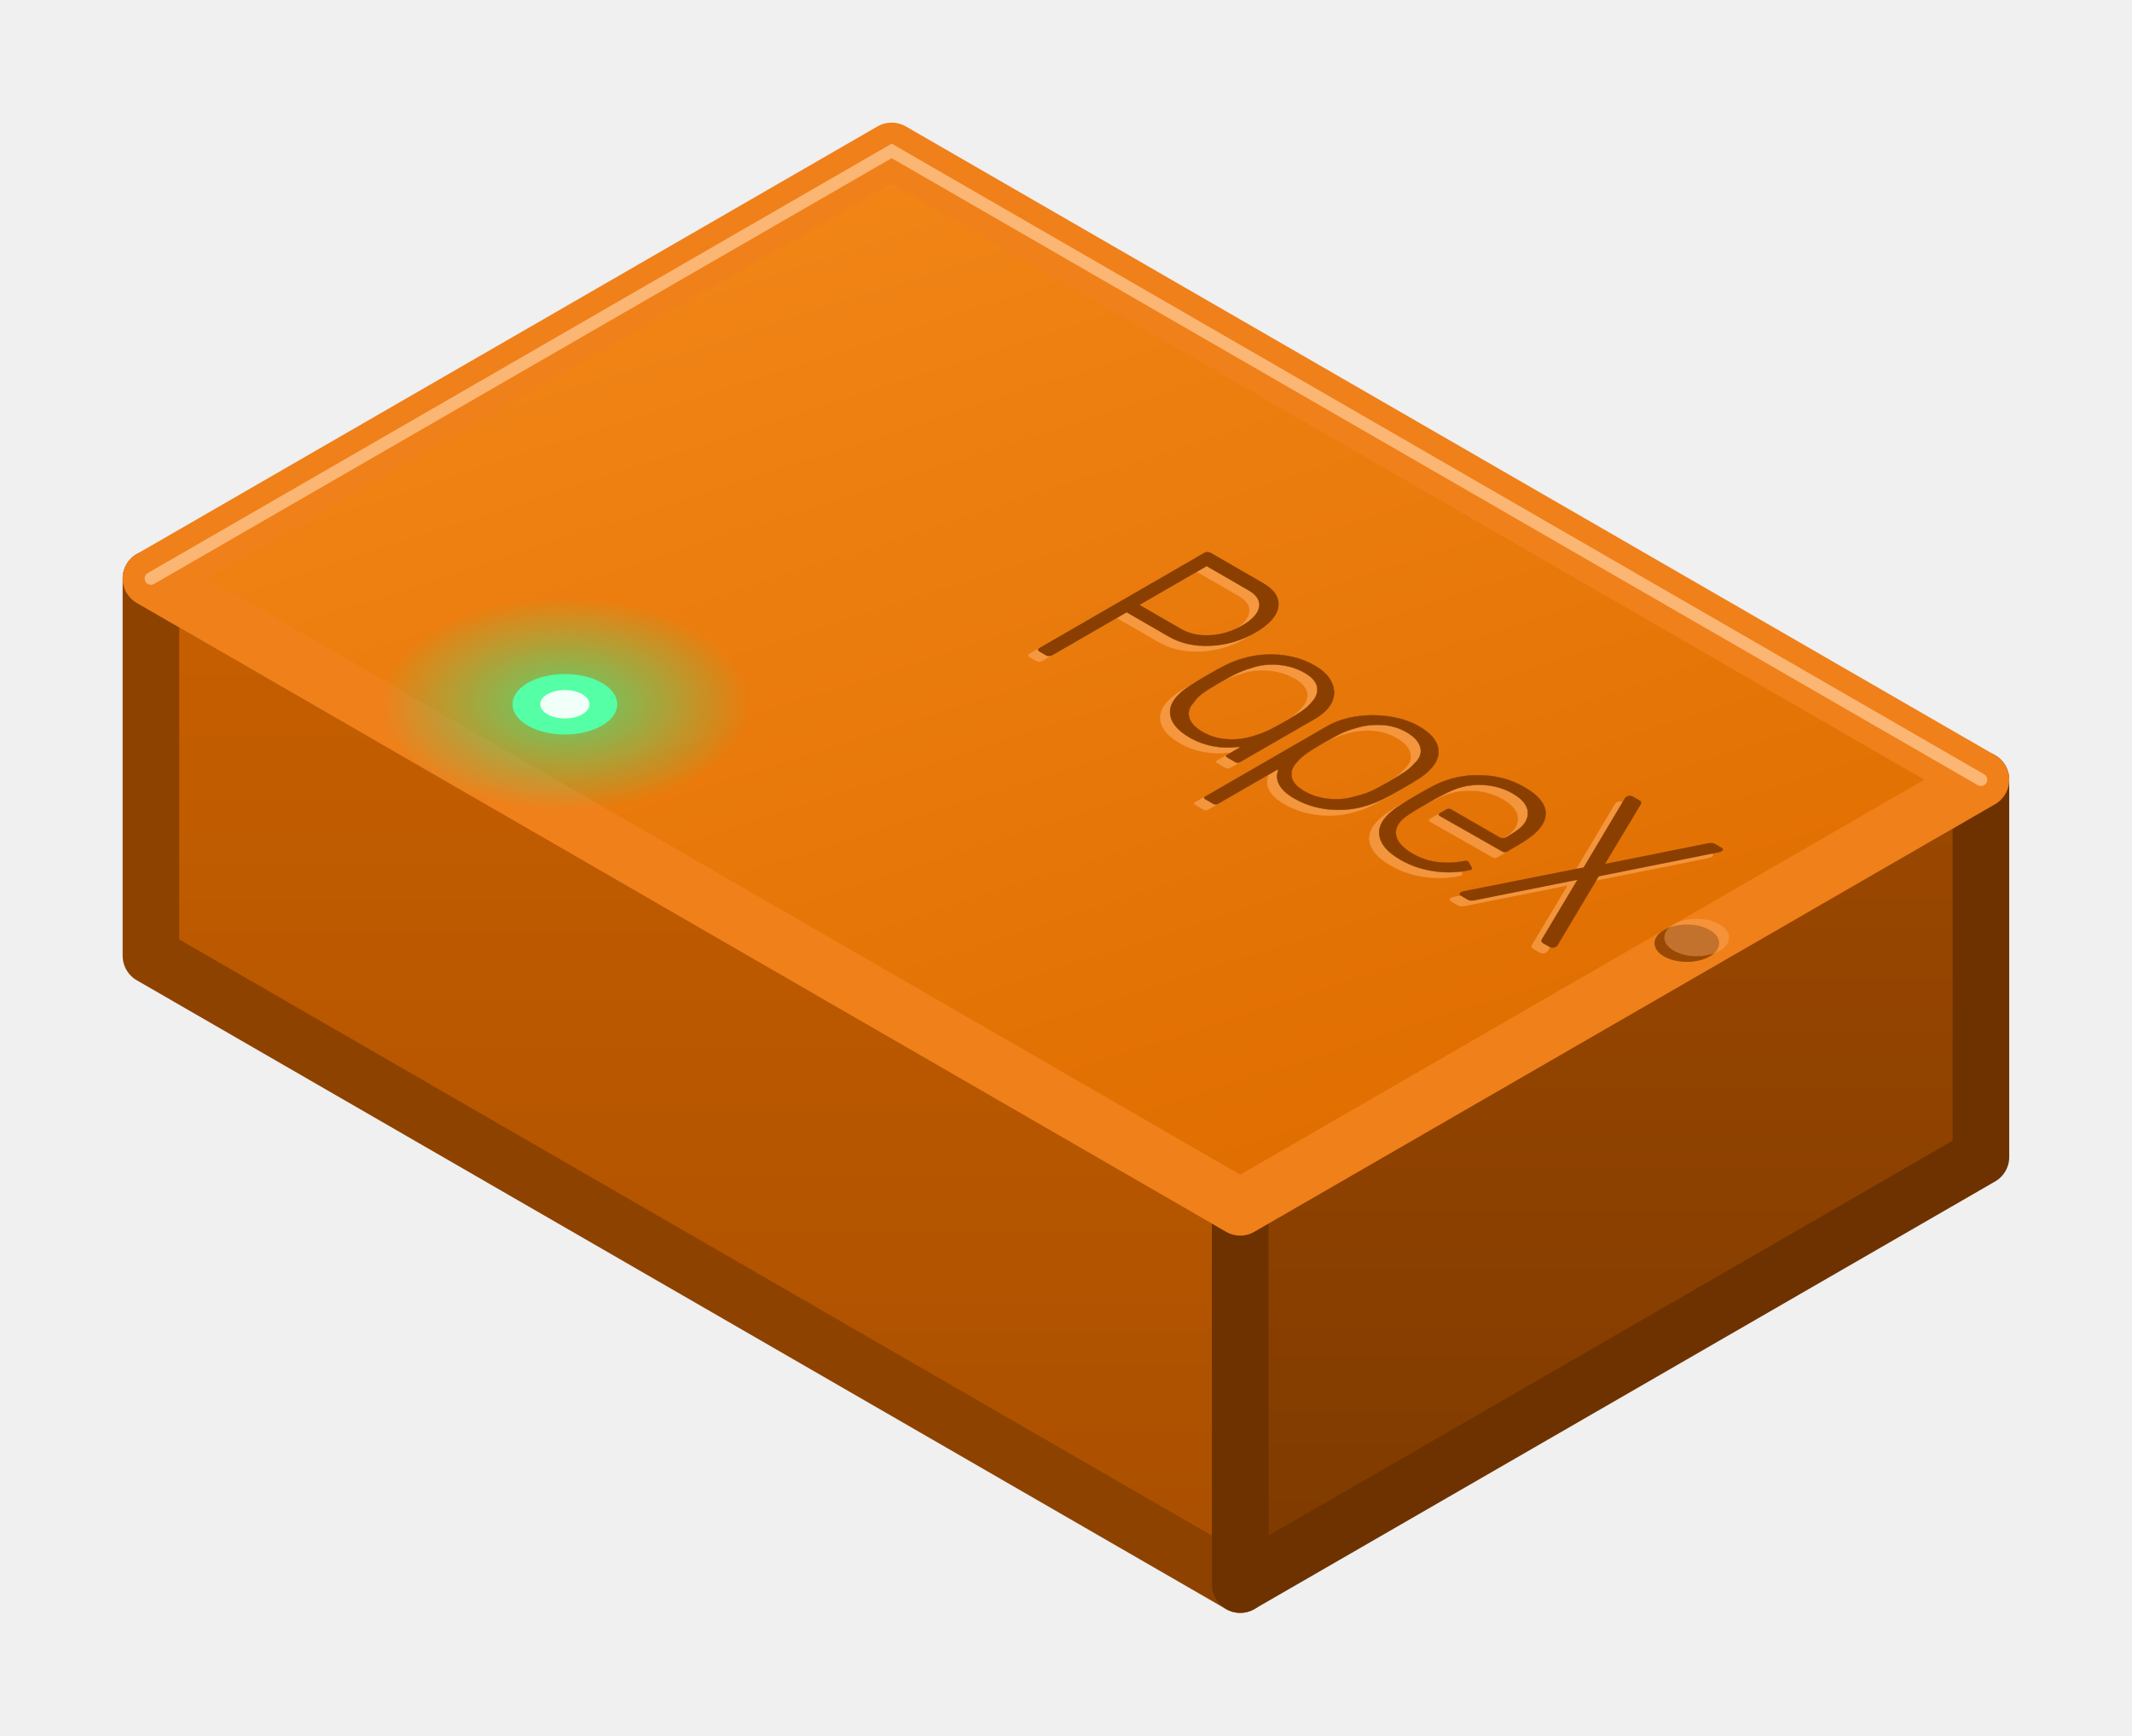
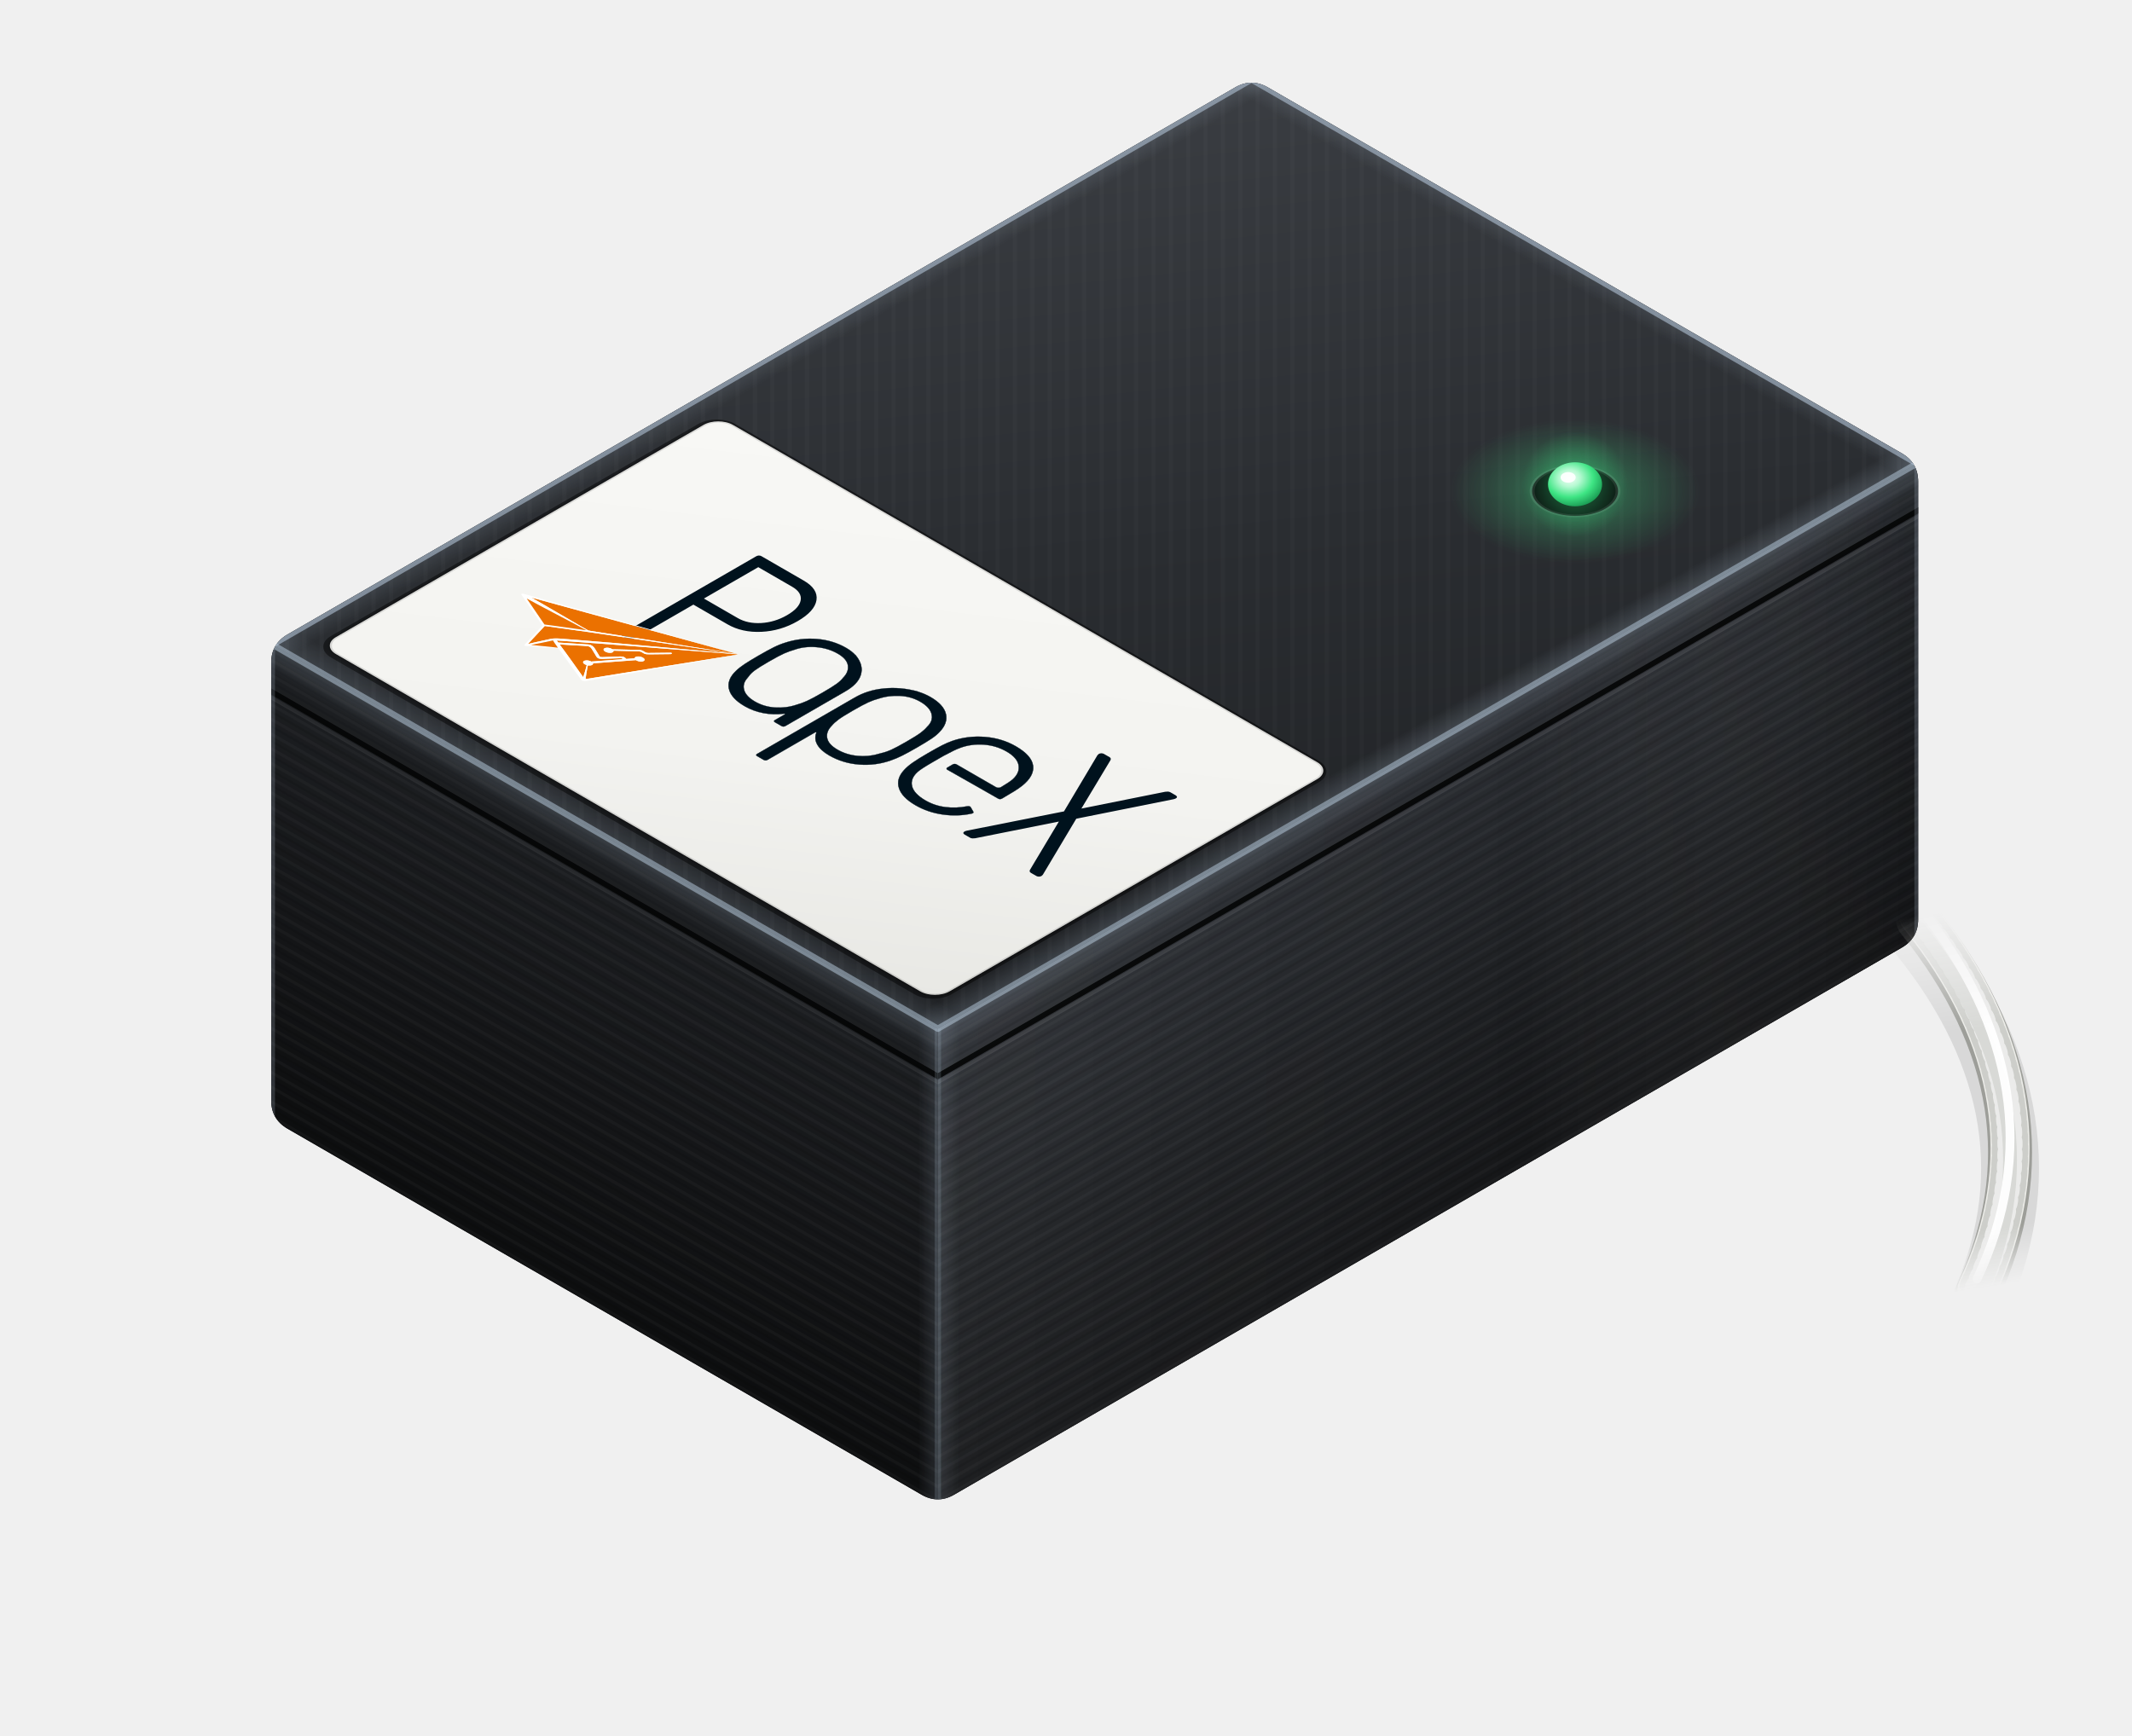
- <svg xmlns="http://www.w3.org/2000/svg" viewBox="0 0 169.5 138.0" role="img" aria-label="The PapeX RDH: a small orange device with the PapeX logotype pressed into its top face and a status light.">
+ <svg xmlns="http://www.w3.org/2000/svg" viewBox="0 0 169.5 138" role="img" aria-label="The PapeX RDH: a small matte-black box with a white PapeX label on its top, a green status light, and a white USB-C cable plugged into one end.">
  <defs>
-     <linearGradient id="rdhTop" x1="0" y1="0" x2=".55" y2="1">
-       <stop offset="0" stop-color="#F58A1B" />
-       <stop offset="1" stop-color="#E06E00" />
+     <linearGradient id="rdhTopFill" x1="0" y1="1" x2="1" y2="0">
+       <stop offset="0" stop-color="#3A3D42" />
+       <stop offset="0.5" stop-color="#2A2D31" />
+       <stop offset="1" stop-color="#1F2124" />
    </linearGradient>
-     <linearGradient id="rdhFront" x1="0" y1="0" x2="0" y2="1">
-       <stop offset="0" stop-color="#C75F00" />
-       <stop offset="1" stop-color="#A94F00" />
+     <linearGradient id="rdhSideFill" x1="0" y1="0" x2="0" y2="1">
+       <stop offset="0" stop-color="#2B2E33" />
+       <stop offset="0.55" stop-color="#1E2023" />
+       <stop offset="1" stop-color="#151618" />
    </linearGradient>
-     <linearGradient id="rdhSide" x1="0" y1="0" x2="0" y2="1">
-       <stop offset="0" stop-color="#9C4800" />
-       <stop offset="1" stop-color="#7E3A00" />
+     <linearGradient id="rdhSideSweep" x1="0" y1="0" x2="1" y2="0">
+       <stop offset="0" stop-color="#FFFFFF" stop-opacity="0.04" />
+       <stop offset="0.6" stop-color="#FFFFFF" stop-opacity="0" />
+       <stop offset="1" stop-color="#000000" stop-opacity="0.12" />
    </linearGradient>
-     <radialGradient id="ledGlow">
-       <stop offset="0" stop-color="#3ee584" stop-opacity=".8" />
-       <stop offset="1" stop-color="#3ee584" stop-opacity="0" />
+     <linearGradient id="rdhEndFill" x1="0" y1="0" x2="0" y2="1">
+       <stop offset="0" stop-color="#1D1F22" />
+       <stop offset="0.6" stop-color="#141517" />
+       <stop offset="1" stop-color="#0D0E0F" />
+     </linearGradient>
+     <linearGradient id="rdhEdgeDown" x1="0" y1="0" x2="0" y2="1">
+       <stop offset="0" stop-color="#B9CCDF" stop-opacity="0.2" />
+       <stop offset="1" stop-color="#B9CCDF" stop-opacity="0" />
+     </linearGradient>
+     <linearGradient id="rdhEdgeUp" x1="0" y1="1" x2="0" y2="0">
+       <stop offset="0" stop-color="#B9CCDF" stop-opacity="0.14" />
+       <stop offset="1" stop-color="#B9CCDF" stop-opacity="0" />
+     </linearGradient>
+     <linearGradient id="rdhEdgeLeft" x1="0" y1="0" x2="1" y2="0">
+       <stop offset="0" stop-color="#B9CCDF" stop-opacity="0.13" />
+       <stop offset="1" stop-color="#B9CCDF" stop-opacity="0" />
+     </linearGradient>
+     <linearGradient id="rdhEdgeRight" x1="1" y1="0" x2="0" y2="0">
+       <stop offset="0" stop-color="#B9CCDF" stop-opacity="0.14" />
+       <stop offset="1" stop-color="#B9CCDF" stop-opacity="0" />
+     </linearGradient>
+     <pattern id="rdhLayers" width="8" height="1.3" patternUnits="userSpaceOnUse">
+       <rect width="8" height="0.3" fill="#FFFFFF" fill-opacity="0.03" />
+       <rect y="0.66" width="8" height="0.24" fill="#000000" fill-opacity="0.1" />
+     </pattern>
+     <pattern id="rdhHatch" width="1.25" height="1.25" patternUnits="userSpaceOnUse" patternTransform="rotate(45)">
+       <rect width="0.3" height="1.25" fill="#FFFFFF" fill-opacity="0.02" />
+     </pattern>
+     <linearGradient id="rdhSticker" x1="0" y1="0" x2="1" y2="1">
+       <stop offset="0" stop-color="#F8F8F5" />
+       <stop offset="0.6" stop-color="#F3F3F0" />
+       <stop offset="1" stop-color="#E8E8E4" />
+     </linearGradient>
+     <radialGradient id="rdhLedHalo">
+       <stop offset="0" stop-color="#3EE584" stop-opacity="0.7" />
+       <stop offset="0.35" stop-color="#3EE584" stop-opacity="0.28" />
+       <stop offset="1" stop-color="#3EE584" stop-opacity="0" />
    </radialGradient>
+     <radialGradient id="rdhLedGlow">
+       <stop offset="0" stop-color="#3EE584" stop-opacity="0.5" />
+       <stop offset="1" stop-color="#3EE584" stop-opacity="0" />
+     </radialGradient>
+     <radialGradient id="rdhLedDome" cx="0.4" cy="0.36" r="0.7">
+       <stop offset="0" stop-color="#F4FFF8" />
+       <stop offset="0.28" stop-color="#B4F9D1" />
+       <stop offset="0.62" stop-color="#3EE584" />
+       <stop offset="1" stop-color="#16924D" />
+     </radialGradient>
+     <linearGradient id="rdhCableFade" x1="152.5" y1="72.8" x2="157.18" y2="102.5" gradientUnits="userSpaceOnUse">
+       <stop offset="0" stop-color="#000000" />
+       <stop offset="0.32" stop-color="#FFFFFF" />
+       <stop offset="0.85" stop-color="#FFFFFF" />
+       <stop offset="1" stop-color="#000000" />
+     </linearGradient>
+     <mask id="rdhCableMask" maskUnits="userSpaceOnUse" x="0" y="0" width="169.5" height="138">
+       <rect width="169.5" height="138" fill="url(#rdhCableFade)" />
+     </mask>
+     <clipPath id="rdhBodyClip">
+       <path d="M98.2 6.95 Q99.5 6.2 100.8 6.95 L151.2 36.05 Q152.5 36.8 152.5 38.3 L152.5 73.1 Q152.5 74.6 151.2 75.35 L75.86 118.85 Q74.56 119.6 73.26 118.85 L22.86 89.75 Q21.56 89 21.56 87.5 L21.56 52.7 Q21.56 51.2 22.86 50.45 Z" />
+     </clipPath>
  </defs>
-   <path d="M12.00 46.00 L98.60 96.00 L98.60 126.00 L12.00 76.00 Z" fill="url(#rdhFront)" stroke="#8E4200" stroke-width="4.5" stroke-linejoin="round" />
-   <path d="M157.49 62.00 L98.60 96.00 L98.60 126.00 L157.49 92.00 Z" fill="url(#rdhSide)" stroke="#6E3200" stroke-width="4.5" stroke-linejoin="round" />
-   <path d="M70.89 12.00 L157.49 62.00 L98.60 96.00 L12.00 46.00 Z" fill="url(#rdhTop)" stroke="#F0801A" stroke-width="4.5" stroke-linejoin="round" />
-   <g transform="matrix(0.86603,0.5,-0.86603,0.5,70.890,12.000)">
-     <circle class="rdh-led" cx="29" cy="59" r="12" fill="url(#ledGlow)" />
-     <circle cx="29" cy="59" r="3.4" fill="#54ffa6" />
-     <circle cx="29" cy="59" r="1.6" fill="#f0fff7" />
-     <g transform="translate(46,17)">
-       <g transform="translate(0,0.9)" opacity=".55">
-         <svg viewBox="373 187 1470 629" width="48" height="20.539" overflow="visible">
-           <path fill="#FFB06A" stroke="#FFB06A" stroke-width="6" stroke-miterlimit="10" d="M616.054,235.014c19.806,23.708,29.718,54.987,29.718,93.819,0,38.391-10.002,69.329-30.002,92.805-20.003,23.487-46.388,35.226-79.149,35.226h-118.867c-1.528,0-2.286.909-2.286,2.708v208.642c0,4.52-1.91,6.773-5.715,6.773h-18.858c-3.814,0-5.715-2.253-5.715-6.773V206.225c0-4.509,1.902-6.776,5.715-6.776h146.869c32.376,0,58.477,11.855,78.29,35.565ZM593.481,399.622c14.664-17.835,22.003-41.204,22.003-70.111,0-29.349-7.339-52.943-22.003-70.789-14.67-17.835-34.002-26.757-58.003-26.757h-117.724c-1.528,0-2.286.911-2.286,2.71v188.995c0,1.81.758,2.71,2.286,2.71h117.724c24.001,0,43.333-8.913,58.003-26.759Z" />
-           <path fill="#FFB06A" stroke="#FFB06A" stroke-width="1" stroke-miterlimit="10" d="M1233.642,450.875c-.906-12.822-2.934-24.401-6.076-34.756-7.653-27.434-22.046-49.262-43.186-65.458-21.154-16.196-47.02-24.292-77.605-24.292-13.849,0-26.621,1.973-38.372,5.822l.338-.511c-29.93,10.296-53.153,27.497-69.642,51.608-15.01,21.961-22.259,47.686-21.806,77.15l-.088.199v336.761c0,4.491,2.246,6.75,6.75,6.75h22.268c4.491,0,6.747-2.259,6.747-6.75v-164.659c0-1.349.337-2.13,1.015-2.361.675-.221,1.455.116,2.361,1.012,9.446,14.846,21.931,26.214,37.452,34.082,15.521,7.864,33.172,11.807,52.976,11.807,31.482,0,57.917-8.202,79.292-24.629,21.361-16.417,35.428-38.573,42.174-66.473,2.702-10.342,4.494-21.931,5.401-34.753.896-12.822,1.349-29.577,1.349-50.274s-.453-37.452-1.349-50.274ZM1197.199,552.435c-1.349,10.798-3.827,20.247-7.421,28.343l-2.699,7.425c-5.401,17.102-15.521,30.936-30.367,41.5-14.846,10.577-32.623,15.858-53.313,15.858-21.15,0-38.801-5.735-52.973-17.208-14.172-11.473-23.736-26.422-28.681-44.876-3.152-8.992-5.397-18.894-6.747-29.693-1.353-10.795-2.027-28.108-2.027-51.961s.675-41.166,2.027-51.961c1.349-10.798,3.595-20.247,6.747-28.343,4.944-18.441,14.509-33.625,28.681-45.551,14.172-11.916,31.822-17.882,52.973-17.882,22.04,0,40.934,5.851,56.687,17.545,15.743,11.705,25.866,26.994,30.367,45.888,3.142,9.003,5.397,18.789,6.747,29.355,1.349,10.573,2.024,27.563,2.024,50.949,0,22.943-.675,39.816-2.024,50.611Z" />
-           <path fill="#FFB06A" stroke="#FFB06A" stroke-width="1" stroke-miterlimit="10" d="M685.851,449.547c.906-12.822,2.934-24.401,6.076-34.756,7.653-27.434,22.046-49.262,43.186-65.458,21.154-16.196,47.02-24.292,77.605-24.292,13.849,0,26.621,1.973,38.372,5.822l-.338-.511c29.93,10.296,53.153,27.497,69.642,51.608,15.01,21.961,22.259,47.686,21.806,77.15l.088.199v205.561c0,4.491-2.246,6.75-6.75,6.75h-22.268c-4.491,0-6.747-2.259-6.747-6.75v-33.46c0-1.349-.337-2.13-1.015-2.361-.675-.221-1.455.116-2.361,1.012-9.446,14.846-21.931,26.214-37.452,34.082-15.521,7.864-33.172,11.807-52.976,11.807-31.482,0-57.917-8.202-79.292-24.629-21.361-16.417-35.428-38.573-42.174-66.473-2.702-10.342-4.494-21.931-5.401-34.753-.896-12.822-1.349-29.577-1.349-50.274s.453-37.452,1.349-50.274ZM722.293,551.106c1.349,10.798,3.827,20.247,7.421,28.343l2.699,7.425c5.401,17.102,15.521,30.936,30.367,41.5,14.846,10.577,32.623,15.858,53.313,15.858,21.15,0,38.801-5.735,52.973-17.208,14.172-11.473,23.736-26.422,28.681-44.876,3.152-8.992,5.397-18.894,6.747-29.693,1.353-10.795,2.027-28.108,2.027-51.961s-.675-41.166-2.027-51.961c-1.349-10.798-3.595-20.247-6.747-28.343-4.944-18.441-14.509-33.625-28.681-45.551-14.172-11.916-31.822-17.882-52.973-17.882-22.04,0-40.934,5.851-56.687,17.545-15.743,11.705-25.866,26.994-30.367,45.888-3.142,9.003-5.397,18.789-6.747,29.355-1.349,10.573-2.024,27.563-2.024,50.949,0,22.943.675,39.816,2.024,50.611Z" />
-           <path fill="#FFB06A" stroke="#FFB06A" stroke-width="1" stroke-miterlimit="10" d="M1490.867,483.604h-136.842c-3.418,0-6.183,2.784-6.159,6.202l.135,19.374c.024,3.416,2.812,6.162,6.229,6.116,65.477-.88,174.544-1.324,174.544-1.324,4.491,0,6.747-2.246,6.747-6.75,0-17.092-.232-31.379-.675-42.849-.453-11.473-1.349-21.481-2.699-30.03-5.397-33.744-19.126-60.166-41.166-79.292-22.046-19.119-51.518-28.681-88.4-28.681-32.391,0-59.723,8.549-81.994,25.641-22.268,17.106-37.009,39.816-44.202,68.16-2.256,9.446-3.711,19.801-4.385,31.042-.675,11.251-1.012,27.9-1.012,49.937,0,21.15.675,38.699,2.024,52.635,1.349,13.95,3.816,26.551,7.425,37.792,8.096,26.551,23.164,47.47,45.214,62.759,22.036,15.3,48.809,22.943,80.304,22.943,28.786,0,53.869-6.515,75.244-19.569,21.361-13.044,36.998-30.589,46.901-52.635,1.792-3.598.675-6.519-3.377-8.774l-17.545-8.771c-3.605-1.796-6.525-.675-8.771,3.373-8.553,17.102-20.363,30.483-35.431,40.15-15.078,9.681-33.182,14.509-54.322,14.509-26.551,0-48.482-6.409-65.795-19.232-17.324-12.822-28.459-30.252-33.403-52.298-2.259-9.449-3.377-28.565-3.377-57.361v-35.765c.896-26.541,2.467-44.086,4.726-52.639,4.491-21.14,14.846-38.126,31.042-50.949,16.196-12.822,36.44-19.232,60.735-19.232s44.757,6.641,61.41,19.906c16.639,13.276,27.434,30.705,32.391,52.298,2.032,10.181,3.149,24.962,3.343,44.346.049,4.921-3.936,8.967-8.858,8.967Z" />
-           <path fill="#FFB06A" stroke="#FFB06A" stroke-width="10" stroke-miterlimit="10" d="M1574.705,672.853c-.518-1.574-.258-3.488.776-5.75l110.694-226.694c.688-1.353.688-2.706,0-4.061l-110.694-226.691c-.695-1.799-1.034-3.152-1.034-4.061,0-2.706,1.373-4.061,4.137-4.061h19.14c2.409,0,4.476,1.587,6.207,4.738l97.762,201.655c.341.455.857.675,1.552.675.688,0,1.204-.221,1.552-.675l97.764-201.655c1.722-3.152,3.79-4.738,6.207-4.738h18.622c2.07,0,3.362.793,3.88,2.369.518,1.587.258,3.499-.776,5.753l-110.179,227.369c-.348,1.353-.348,2.706,0,4.061l110.179,226.016c.686,1.808,1.034,3.16,1.034,4.059,0,2.708-1.381,4.061-4.137,4.061h-18.622c-2.417,0-4.485-1.576-6.207-4.736l-97.764-200.979c-.348-.898-.863-1.353-1.552-1.353-.695,0-1.211.455-1.552,1.353l-97.762,200.979c-1.731,3.16-3.799,4.736-6.207,4.736h-19.14c-2.07,0-3.362-.782-3.88-2.369Z" />
-         </svg>
-       </g>
-       <svg viewBox="373 187 1470 629" width="48" height="20.539" overflow="visible">
-         <path fill="#8A3F00" stroke="#8A3F00" stroke-width="6" stroke-miterlimit="10" d="M616.054,235.014c19.806,23.708,29.718,54.987,29.718,93.819,0,38.391-10.002,69.329-30.002,92.805-20.003,23.487-46.388,35.226-79.149,35.226h-118.867c-1.528,0-2.286.909-2.286,2.708v208.642c0,4.52-1.91,6.773-5.715,6.773h-18.858c-3.814,0-5.715-2.253-5.715-6.773V206.225c0-4.509,1.902-6.776,5.715-6.776h146.869c32.376,0,58.477,11.855,78.29,35.565ZM593.481,399.622c14.664-17.835,22.003-41.204,22.003-70.111,0-29.349-7.339-52.943-22.003-70.789-14.67-17.835-34.002-26.757-58.003-26.757h-117.724c-1.528,0-2.286.911-2.286,2.71v188.995c0,1.81.758,2.71,2.286,2.71h117.724c24.001,0,43.333-8.913,58.003-26.759Z" />
-         <path fill="#8A3F00" stroke="#8A3F00" stroke-width="1" stroke-miterlimit="10" d="M1233.642,450.875c-.906-12.822-2.934-24.401-6.076-34.756-7.653-27.434-22.046-49.262-43.186-65.458-21.154-16.196-47.02-24.292-77.605-24.292-13.849,0-26.621,1.973-38.372,5.822l.338-.511c-29.93,10.296-53.153,27.497-69.642,51.608-15.01,21.961-22.259,47.686-21.806,77.15l-.088.199v336.761c0,4.491,2.246,6.75,6.75,6.75h22.268c4.491,0,6.747-2.259,6.747-6.75v-164.659c0-1.349.337-2.13,1.015-2.361.675-.221,1.455.116,2.361,1.012,9.446,14.846,21.931,26.214,37.452,34.082,15.521,7.864,33.172,11.807,52.976,11.807,31.482,0,57.917-8.202,79.292-24.629,21.361-16.417,35.428-38.573,42.174-66.473,2.702-10.342,4.494-21.931,5.401-34.753.896-12.822,1.349-29.577,1.349-50.274s-.453-37.452-1.349-50.274ZM1197.199,552.435c-1.349,10.798-3.827,20.247-7.421,28.343l-2.699,7.425c-5.401,17.102-15.521,30.936-30.367,41.5-14.846,10.577-32.623,15.858-53.313,15.858-21.15,0-38.801-5.735-52.973-17.208-14.172-11.473-23.736-26.422-28.681-44.876-3.152-8.992-5.397-18.894-6.747-29.693-1.353-10.795-2.027-28.108-2.027-51.961s.675-41.166,2.027-51.961c1.349-10.798,3.595-20.247,6.747-28.343,4.944-18.441,14.509-33.625,28.681-45.551,14.172-11.916,31.822-17.882,52.973-17.882,22.04,0,40.934,5.851,56.687,17.545,15.743,11.705,25.866,26.994,30.367,45.888,3.142,9.003,5.397,18.789,6.747,29.355,1.349,10.573,2.024,27.563,2.024,50.949,0,22.943-.675,39.816-2.024,50.611Z" />
-         <path fill="#8A3F00" stroke="#8A3F00" stroke-width="1" stroke-miterlimit="10" d="M685.851,449.547c.906-12.822,2.934-24.401,6.076-34.756,7.653-27.434,22.046-49.262,43.186-65.458,21.154-16.196,47.02-24.292,77.605-24.292,13.849,0,26.621,1.973,38.372,5.822l-.338-.511c29.93,10.296,53.153,27.497,69.642,51.608,15.01,21.961,22.259,47.686,21.806,77.15l.088.199v205.561c0,4.491-2.246,6.75-6.75,6.75h-22.268c-4.491,0-6.747-2.259-6.747-6.75v-33.46c0-1.349-.337-2.13-1.015-2.361-.675-.221-1.455.116-2.361,1.012-9.446,14.846-21.931,26.214-37.452,34.082-15.521,7.864-33.172,11.807-52.976,11.807-31.482,0-57.917-8.202-79.292-24.629-21.361-16.417-35.428-38.573-42.174-66.473-2.702-10.342-4.494-21.931-5.401-34.753-.896-12.822-1.349-29.577-1.349-50.274s.453-37.452,1.349-50.274ZM722.293,551.106c1.349,10.798,3.827,20.247,7.421,28.343l2.699,7.425c5.401,17.102,15.521,30.936,30.367,41.5,14.846,10.577,32.623,15.858,53.313,15.858,21.15,0,38.801-5.735,52.973-17.208,14.172-11.473,23.736-26.422,28.681-44.876,3.152-8.992,5.397-18.894,6.747-29.693,1.353-10.795,2.027-28.108,2.027-51.961s-.675-41.166-2.027-51.961c-1.349-10.798-3.595-20.247-6.747-28.343-4.944-18.441-14.509-33.625-28.681-45.551-14.172-11.916-31.822-17.882-52.973-17.882-22.04,0-40.934,5.851-56.687,17.545-15.743,11.705-25.866,26.994-30.367,45.888-3.142,9.003-5.397,18.789-6.747,29.355-1.349,10.573-2.024,27.563-2.024,50.949,0,22.943.675,39.816,2.024,50.611Z" />
-         <path fill="#8A3F00" stroke="#8A3F00" stroke-width="1" stroke-miterlimit="10" d="M1490.867,483.604h-136.842c-3.418,0-6.183,2.784-6.159,6.202l.135,19.374c.024,3.416,2.812,6.162,6.229,6.116,65.477-.88,174.544-1.324,174.544-1.324,4.491,0,6.747-2.246,6.747-6.75,0-17.092-.232-31.379-.675-42.849-.453-11.473-1.349-21.481-2.699-30.03-5.397-33.744-19.126-60.166-41.166-79.292-22.046-19.119-51.518-28.681-88.4-28.681-32.391,0-59.723,8.549-81.994,25.641-22.268,17.106-37.009,39.816-44.202,68.16-2.256,9.446-3.711,19.801-4.385,31.042-.675,11.251-1.012,27.9-1.012,49.937,0,21.15.675,38.699,2.024,52.635,1.349,13.95,3.816,26.551,7.425,37.792,8.096,26.551,23.164,47.47,45.214,62.759,22.036,15.3,48.809,22.943,80.304,22.943,28.786,0,53.869-6.515,75.244-19.569,21.361-13.044,36.998-30.589,46.901-52.635,1.792-3.598.675-6.519-3.377-8.774l-17.545-8.771c-3.605-1.796-6.525-.675-8.771,3.373-8.553,17.102-20.363,30.483-35.431,40.15-15.078,9.681-33.182,14.509-54.322,14.509-26.551,0-48.482-6.409-65.795-19.232-17.324-12.822-28.459-30.252-33.403-52.298-2.259-9.449-3.377-28.565-3.377-57.361v-35.765c.896-26.541,2.467-44.086,4.726-52.639,4.491-21.14,14.846-38.126,31.042-50.949,16.196-12.822,36.44-19.232,60.735-19.232s44.757,6.641,61.41,19.906c16.639,13.276,27.434,30.705,32.391,52.298,2.032,10.181,3.149,24.962,3.343,44.346.049,4.921-3.936,8.967-8.858,8.967Z" />
-         <path fill="#8A3F00" stroke="#8A3F00" stroke-width="10" stroke-miterlimit="10" d="M1574.705,672.853c-.518-1.574-.258-3.488.776-5.75l110.694-226.694c.688-1.353.688-2.706,0-4.061l-110.694-226.691c-.695-1.799-1.034-3.152-1.034-4.061,0-2.706,1.373-4.061,4.137-4.061h19.14c2.409,0,4.476,1.587,6.207,4.738l97.762,201.655c.341.455.857.675,1.552.675.688,0,1.204-.221,1.552-.675l97.764-201.655c1.722-3.152,3.79-4.738,6.207-4.738h18.622c2.07,0,3.362.793,3.88,2.369.518,1.587.258,3.499-.776,5.753l-110.179,227.369c-.348,1.353-.348,2.706,0,4.061l110.179,226.016c.686,1.808,1.034,3.16,1.034,4.059,0,2.708-1.381,4.061-4.137,4.061h-18.622c-2.417,0-4.485-1.576-6.207-4.736l-97.764-200.979c-.348-.898-.863-1.353-1.552-1.353-.695,0-1.211.455-1.552,1.353l-97.762,200.979c-1.731,3.16-3.799,4.736-6.207,4.736h-19.14c-2.07,0-3.362-.782-3.88-2.369Z" />
+   <g clip-path="url(#rdhBodyClip)">
+     <path d="M99.5 6.2 L152.5 36.8 L152.5 74.6 L74.56 119.6 L21.56 89 L21.56 51.2 Z" fill="#121315" />
+     <g transform="matrix(0.7794,-0.45,0,0.9,74.5585,81.8)">
+       <rect width="100" height="42" fill="url(#rdhSideFill)" />
+       <rect width="100" height="42" fill="url(#rdhSideSweep)" />
+       <rect width="100" height="42" fill="url(#rdhLayers)" />
+       <rect width="100" height="2.6" fill="url(#rdhEdgeDown)" />
+       <rect width="2.2" height="42" fill="url(#rdhEdgeLeft)" />
+       <path d="M0 4.2 H100" stroke="#040505" stroke-width="0.55" stroke-opacity="0.9" />
+       <path d="M0 4.75 H100" stroke="#FFFFFF" stroke-width="0.35" stroke-opacity="0.09" />
+     </g>
+     <g transform="matrix(0.7794,0.45,0,0.9,21.5577,51.2)">
+       <rect width="68" height="42" fill="url(#rdhEndFill)" />
+       <rect width="68" height="42" fill="url(#rdhLayers)" />
+       <rect width="68" height="2.6" fill="url(#rdhEdgeDown)" />
+       <rect x="66" width="2" height="42" fill="url(#rdhEdgeRight)" />
+       <path d="M0 4.2 H68" stroke="#040505" stroke-width="0.55" stroke-opacity="0.9" />
+       <path d="M0 4.75 H68" stroke="#FFFFFF" stroke-width="0.35" stroke-opacity="0.07" />
+     </g>
+     <g transform="matrix(-0.7794,0.45,-0.7794,-0.45,152.5008,36.8)">
+       <rect width="100" height="68" fill="url(#rdhTopFill)" />
+       <rect width="100" height="68" fill="url(#rdhHatch)" />
+       <rect x="97.6" width="2.4" height="68" fill="url(#rdhEdgeRight)" />
+       <rect width="100" height="2.4" fill="url(#rdhEdgeDown)" />
+       <rect width="2" height="68" fill="url(#rdhEdgeLeft)" />
+       <rect y="66" width="100" height="2" fill="url(#rdhEdgeUp)" />
+     </g>
+     <path d="M21.56 51.2 L99.5 6.2 L152.5 36.8" fill="none" stroke="#B9CCDF" stroke-opacity="0.55" stroke-width="0.7" stroke-linejoin="round" />
+     <path d="M21.56 51.2 L74.56 81.8 L152.5 36.8" fill="none" stroke="#B9CCDF" stroke-opacity="0.5" stroke-width="0.5" stroke-linejoin="round" />
+     <path d="M74.56 81.8 L74.56 119.6" fill="none" stroke="#B9CCDF" stroke-opacity="0.16" stroke-width="0.5" stroke-linejoin="round" />
+     <path d="M21.56 51.56 L21.56 89" fill="none" stroke="#B9CCDF" stroke-opacity="0.2" stroke-width="0.6" stroke-linejoin="round" />
+     <path d="M152.5 37.16 L152.5 74.6" fill="none" stroke="#B9CCDF" stroke-opacity="0.2" stroke-width="0.6" stroke-linejoin="round" />
+   </g>
+   <g transform="matrix(-0.7794,0.45,-0.7794,-0.45,152.5008,36.8) matrix(0,-1,1,0,57.1,65.3)">
+     <rect x="-0.35" y="-0.2" width="63.3" height="41.25" rx="1.9" fill="#000000" fill-opacity="0.45" />
+     <rect width="62.6" height="40.5" rx="1.5" fill="url(#rdhSticker)" />
+     <rect width="62.6" height="40.5" rx="1.5" fill="none" stroke="#000000" stroke-opacity="0.12" stroke-width="0.3" />
+     <g transform="translate(5.3,9.88)">
+       <svg viewBox="76.5 187.4 1767.1 705.1" width="52" height="20.749">
+         <path fill="#00121D" stroke="#00121D" stroke-width="6" stroke-miterlimit="10" d="M616.054,235.014c19.806,23.708,29.718,54.987,29.718,93.819,0,38.391-10.002,69.329-30.002,92.805-20.003,23.487-46.388,35.226-79.149,35.226h-118.867c-1.528,0-2.286.909-2.286,2.708v208.642c0,4.52-1.91,6.773-5.715,6.773h-18.858c-3.814,0-5.715-2.253-5.715-6.773V206.225c0-4.509,1.902-6.776,5.715-6.776h146.869c32.376,0,58.477,11.855,78.29,35.565ZM593.481,399.622c14.664-17.835,22.003-41.204,22.003-70.111,0-29.349-7.339-52.943-22.003-70.789-14.67-17.835-34.002-26.757-58.003-26.757h-117.724c-1.528,0-2.286.911-2.286,2.71v188.995c0,1.81.758,2.71,2.286,2.71h117.724c24.001,0,43.333-8.913,58.003-26.759Z" />
+         <path fill="#00121D" stroke="#00121D" stroke-width="1" stroke-miterlimit="10" d="M1233.642,450.875c-.906-12.822-2.934-24.401-6.076-34.756-7.653-27.434-22.046-49.262-43.186-65.458-21.154-16.196-47.02-24.292-77.605-24.292-13.849,0-26.621,1.973-38.372,5.822l.338-.511c-29.93,10.296-53.153,27.497-69.642,51.608-15.01,21.961-22.259,47.686-21.806,77.15l-.088.199v336.761c0,4.491,2.246,6.75,6.75,6.75h22.268c4.491,0,6.747-2.259,6.747-6.75v-164.659c0-1.349.337-2.13,1.015-2.361.675-.221,1.455.116,2.361,1.012,9.446,14.846,21.931,26.214,37.452,34.082,15.521,7.864,33.172,11.807,52.976,11.807,31.482,0,57.917-8.202,79.292-24.629,21.361-16.417,35.428-38.573,42.174-66.473,2.702-10.342,4.494-21.931,5.401-34.753.896-12.822,1.349-29.577,1.349-50.274s-.453-37.452-1.349-50.274ZM1197.199,552.435c-1.349,10.798-3.827,20.247-7.421,28.343l-2.699,7.425c-5.401,17.102-15.521,30.936-30.367,41.5-14.846,10.577-32.623,15.858-53.313,15.858-21.15,0-38.801-5.735-52.973-17.208-14.172-11.473-23.736-26.422-28.681-44.876-3.152-8.992-5.397-18.894-6.747-29.693-1.353-10.795-2.027-28.108-2.027-51.961s.675-41.166,2.027-51.961c1.349-10.798,3.595-20.247,6.747-28.343,4.944-18.441,14.509-33.625,28.681-45.551,14.172-11.916,31.822-17.882,52.973-17.882,22.04,0,40.934,5.851,56.687,17.545,15.743,11.705,25.866,26.994,30.367,45.888,3.142,9.003,5.397,18.789,6.747,29.355,1.349,10.573,2.024,27.563,2.024,50.949,0,22.943-.675,39.816-2.024,50.611Z" />
+         <path fill="#00121D" stroke="#00121D" stroke-width="1" stroke-miterlimit="10" d="M685.851,449.547c.906-12.822,2.934-24.401,6.076-34.756,7.653-27.434,22.046-49.262,43.186-65.458,21.154-16.196,47.02-24.292,77.605-24.292,13.849,0,26.621,1.973,38.372,5.822l-.338-.511c29.93,10.296,53.153,27.497,69.642,51.608,15.01,21.961,22.259,47.686,21.806,77.15l.088.199v205.561c0,4.491-2.246,6.75-6.75,6.75h-22.268c-4.491,0-6.747-2.259-6.747-6.75v-33.46c0-1.349-.337-2.13-1.015-2.361-.675-.221-1.455.116-2.361,1.012-9.446,14.846-21.931,26.214-37.452,34.082-15.521,7.864-33.172,11.807-52.976,11.807-31.482,0-57.917-8.202-79.292-24.629-21.361-16.417-35.428-38.573-42.174-66.473-2.702-10.342-4.494-21.931-5.401-34.753-.896-12.822-1.349-29.577-1.349-50.274s.453-37.452,1.349-50.274ZM722.293,551.106c1.349,10.798,3.827,20.247,7.421,28.343l2.699,7.425c5.401,17.102,15.521,30.936,30.367,41.5,14.846,10.577,32.623,15.858,53.313,15.858,21.15,0,38.801-5.735,52.973-17.208,14.172-11.473,23.736-26.422,28.681-44.876,3.152-8.992,5.397-18.894,6.747-29.693,1.353-10.795,2.027-28.108,2.027-51.961s-.675-41.166-2.027-51.961c-1.349-10.798-3.595-20.247-6.747-28.343-4.944-18.441-14.509-33.625-28.681-45.551-14.172-11.916-31.822-17.882-52.973-17.882-22.04,0-40.934,5.851-56.687,17.545-15.743,11.705-25.866,26.994-30.367,45.888-3.142,9.003-5.397,18.789-6.747,29.355-1.349,10.573-2.024,27.563-2.024,50.949,0,22.943.675,39.816,2.024,50.611Z" />
+         <path fill="#00121D" stroke="#00121D" stroke-width="1" stroke-miterlimit="10" d="M1490.867,483.604h-136.842c-3.418,0-6.183,2.784-6.159,6.202l.135,19.374c.024,3.416,2.812,6.162,6.229,6.116,65.477-.88,174.544-1.324,174.544-1.324,4.491,0,6.747-2.246,6.747-6.75,0-17.092-.232-31.379-.675-42.849-.453-11.473-1.349-21.481-2.699-30.03-5.397-33.744-19.126-60.166-41.166-79.292-22.046-19.119-51.518-28.681-88.4-28.681-32.391,0-59.723,8.549-81.994,25.641-22.268,17.106-37.009,39.816-44.202,68.16-2.256,9.446-3.711,19.801-4.385,31.042-.675,11.251-1.012,27.9-1.012,49.937,0,21.15.675,38.699,2.024,52.635,1.349,13.95,3.816,26.551,7.425,37.792,8.096,26.551,23.164,47.47,45.214,62.759,22.036,15.3,48.809,22.943,80.304,22.943,28.786,0,53.869-6.515,75.244-19.569,21.361-13.044,36.998-30.589,46.901-52.635,1.792-3.598.675-6.519-3.377-8.774l-17.545-8.771c-3.605-1.796-6.525-.675-8.771,3.373-8.553,17.102-20.363,30.483-35.431,40.15-15.078,9.681-33.182,14.509-54.322,14.509-26.551,0-48.482-6.409-65.795-19.232-17.324-12.822-28.459-30.252-33.403-52.298-2.259-9.449-3.377-28.565-3.377-57.361v-35.765c.896-26.541,2.467-44.086,4.726-52.639,4.491-21.14,14.846-38.126,31.042-50.949,16.196-12.822,36.44-19.232,60.735-19.232s44.757,6.641,61.41,19.906c16.639,13.276,27.434,30.705,32.391,52.298,2.032,10.181,3.149,24.962,3.343,44.346.049,4.921-3.936,8.967-8.858,8.967Z" />
+         <path fill="#00121D" stroke="#00121D" stroke-width="10" stroke-miterlimit="10" d="M1574.705,672.853c-.518-1.574-.258-3.488.776-5.75l110.694-226.694c.688-1.353.688-2.706,0-4.061l-110.694-226.691c-.695-1.799-1.034-3.152-1.034-4.061,0-2.706,1.373-4.061,4.137-4.061h19.14c2.409,0,4.476,1.587,6.207,4.738l97.762,201.655c.341.455.857.675,1.552.675.688,0,1.204-.221,1.552-.675l97.764-201.655c1.722-3.152,3.79-4.738,6.207-4.738h18.622c2.07,0,3.362.793,3.88,2.369.518,1.587.258,3.499-.776,5.753l-110.179,227.369c-.348,1.353-.348,2.706,0,4.061l110.179,226.016c.686,1.808,1.034,3.16,1.034,4.059,0,2.708-1.381,4.061-4.137,4.061h-18.622c-2.417,0-4.485-1.576-6.207-4.736l-97.764-200.979c-.348-.898-.863-1.353-1.552-1.353-.695,0-1.211.455-1.552,1.353l-97.762,200.979c-1.731,3.16-3.799,4.736-6.207,4.736h-19.14c-2.07,0-3.362-.782-3.88-2.369Z" />
+         <path fill="#EB7100" d="M645.82,532.256c0,.125-.266.529-.437.851l-.57,1.017-2.291,4.047c-39.477,70.041-101.682,179.752-141.663,250.758-6.369,11.414-39.99,70.996-45.551,80.999-.048.104-.105.208-.152.301-10.333-11.736-20.276-23.866-30.067-36.131l-5.285-6.662c-.618-.757-1.217-1.536-1.759-2.355,1.759-.955,3.213-2.169,4.268-3.59,2.681-3.621,2.348-7.98-.837-10.854-.209-.197-.456-.363-.694-.54l25.276-32.79c7.785-10.107,15.57-20.203,23.356-30.31.352-.301.637-.674.856-1.1,3.707-4.815,7.414-9.619,11.122-14.434l4.097-5.313c.447.042.894.062,1.35.062,2.082,0,4.249-.363,6.274-1.09,2.89-1.027,5.209-2.646,6.721-4.69,2.69-3.621,2.348-7.98-.827-10.854-1.274-1.152-2.975-2.003-4.933-2.47-1.15-.27-2.376-.415-3.65-.425h-.095c-4.943,0-9.857,2.034-12.567,5.199-1.873,2.189-2.624,4.763-2.101,7.253.314,1.453,1.036,2.739,2.091,3.819l-3.289,4.265c-3.07,3.985-6.141,7.98-9.221,11.964-6.084-1.889-11.882-3.341-17.167,2.293-4.838,5.157-9.411,10.667-14.106,15.99-5.133,5.811-10.162,11.798-15.428,17.474-1.835,1.982-3.964,3.787-6.683,3.082-2.424-.633-4.933-2.366-7.215-3.455-7.776-3.715-15.561-7.44-23.346-11.155-6.245-2.988-12.414-5.261-19.43-4.317-4.458.602-7.167,3.59-10.951,6.61-6.245,4.991-12.49,9.982-18.736,14.973-11.407,9.111-22.814,18.231-34.221,27.352-.114-.042-.219-.083-.323-.125-2.785-1.339-5.551-2.625-8.298-3.829,1.635-1.11,3.213-2.283,4.772-3.507,111.426-87.899,238.888-181.962,350.969-268.813.333-.28.817.114.741.498ZM527.541,647.964c2.671-2.771-1.369-7.17-4.03-4.4-6.673,6.942-13.356,13.873-20.029,20.815-4.468,4.638-8.926,9.277-13.394,13.915-2.738,2.854-5.599,6.672-9.477,7.533-6.416,1.422-12.576-1.38-18.574,2.791-2.11,1.463-4.011,3.518-5.913,5.271-9.125,8.384-18.241,16.758-27.367,25.142-5.532,5.084-11.065,10.169-16.597,15.264-5.361-.612-11.293,1.411-14.439,5.095-1.882,2.189-2.633,4.763-2.101,7.243.551,2.646,2.452,4.773,5.333,5.977.542.228,1.122.425,1.787.612,1.321.342,2.7.498,4.087.498,5.086,0,10.285-2.2,12.947-5.79,2.034-2.729,2.367-5.977.884-8.706-.542-.986-1.302-1.847-2.243-2.573,12.994-11.943,25.989-23.887,38.983-35.82,2.253-2.075,4.449-4.368,6.825-6.278,4.62-3.715,10.437-1.837,15.751-2.366,5.133-.519,8.565-3.684,12.072-7.326,3.793-3.953,7.595-7.896,11.397-11.85,8.032-8.353,16.065-16.696,24.097-25.049Z" />
+         <path fill="#EB7100" d="M636.239,536.78c-12.291,8.778-27.348,20.068-37.757,27.581-84.401,62.248-191.768,139.117-275.171,202.798l-22.681,17.308c-6.492,5.167-16.721,11.85-21.873,18.564l-2.595,3.3c.01.01.019.021.029.021-.58.799-1.093,1.65-1.521,2.553-.523,1.173-3.27,7.066-3.869,8.353-4.049,8.81-8.061,17.63-11.968,26.512-3.099,6.973-6.093,14.008-9.04,21.075l-15.029-50.409-9.791-32.779c6.454-3.953,96.378-58.969,96.426-59.001,21.759-12.856,264.791-156.322,314.838-185.874Z" />
+         <path fill="#EB7100" d="M627.816,537.475c4.078-1.39,10.181-3.725,14.848-5.219-.675.467-1.378.965-2.091,1.453-38.726,20.628-310.646,176.888-321.91,183.57l-.171-.322-3.84,2.366c-1.103.228-2.215.249-3.317.228-4.582.031-16.483.125-21.245.145-54.201.28-115.884-.83-169.943-.197-1.312.021-2.662.031-4.021.031,151.046-53.729,370.494-131.802,511.692-182.055Z" />
+         <path fill="#FFFFFF" d="M523.51,643.564c2.662-2.771,6.702,1.629,4.03,4.4-8.032,8.353-16.065,16.696-24.097,25.049-3.802,3.953-7.605,7.896-11.397,11.85-3.508,3.642-6.939,6.807-12.072,7.326-5.314.529-11.131-1.349-15.751,2.366-2.376,1.909-4.572,4.202-6.825,6.278-12.994,11.933-25.989,23.876-38.983,35.82.941.726,1.702,1.588,2.243,2.573,1.483,2.729,1.15,5.977-.884,8.706-2.662,3.59-7.861,5.79-12.947,5.79-1.388,0-2.766-.156-4.087-.498-.665-.187-1.245-.384-1.787-.612-2.88-1.204-4.781-3.331-5.333-5.977-.532-2.48.219-5.053,2.101-7.243,3.146-3.684,9.078-5.707,14.439-5.095,5.532-5.095,11.065-10.179,16.597-15.264,9.125-8.384,18.241-16.758,27.367-25.142,1.901-1.754,3.802-3.808,5.913-5.271,5.998-4.171,12.158-1.37,18.574-2.791,3.878-.861,6.74-4.68,9.477-7.533,4.468-4.638,8.926-9.277,13.394-13.915,6.673-6.942,13.356-13.873,20.029-20.815Z" />
+         <path fill="#EB7100" d="M453.549,746.488c1.835-1.629,4.287-1.515,6.749-.882-12.652,16.405-25.295,32.81-37.947,49.236-2.928,3.808-5.865,7.616-8.802,11.414-.342.446-.599.955-.779,1.484-4.924.01-9.838,2.044-12.529,5.199-1.882,2.189-2.633,4.763-2.101,7.253.551,2.646,2.452,4.773,5.38,5.998.646.259,1.207.446,1.73.571,1.274.342,2.652.508,4.059.508,1.892,0,3.85-.322,5.713-.913.941.955,1.759,2.013,2.529,3.113l5.038,6.9c3.365,4.576,6.644,9.245,9.962,13.873,3.279,4.659,6.549,9.328,9.772,14.05.96,1.411,1.911,2.833,2.861,4.244-.247-.104-.399-.166-.399-.166-44.363-18.387-93.184-39.233-138.774-57.185,7.766-6.205,15.532-12.41,23.298-18.615,10.181-8.135,20.133-17.401,30.865-24.675,4.924-3.331,11.683-.56,16.369,1.681,7.414,3.549,14.829,7.087,22.243,10.636,5.437,2.604,11.702,7.046,17.842,5.219,5.513-1.65,9.734-8.135,13.527-12.441,6.388-7.232,12.766-14.454,19.144-21.687,1.378-1.567,2.7-3.445,4.249-4.815Z" />
+         <path fill="#FFFFFF" d="M636.324,533.937c2.823-.996,5.675-1.909,8.451-3.103.409-.218.941-.228,1.321.062.456.301.76.903.665,1.525-.038.291-.2.602-.276.726l-.276.519-.551,1.017-2.205,4.099c-2.633,4.835-10.485,19.456-13.26,24.571-50.494,93.554-117.262,217.564-168.032,311.066-1.036,2.272-2.776,4.036-4.819,5.074-.722.623-1.597.903-2.471.872-1.616.332-3.317.228-4.933-.394-42.804-17.225-89.848-36.349-133.669-54.57-21.16,16.467-42.833,33.236-64.449,48.956-.589.643-1.359,1.017-2.205,1.058-.086.01-.171.021-.257.021-1.416,0-2.728-1.038-3.175-2.604l-26.464-88.698c-.228-.042-.447-.093-.665-.187,0,0-127.709-55.545-128.412-55.857-.922-.249-1.711-.986-2.034-2.044-.266-.892-.133-1.816.276-2.563.029-.052.067-.104.095-.156l.114-.187c.361-.529.894-.944,1.587-1.121.057-.01.124-.031.181-.042,144.468-49.766,377.281-130.121,519.467-179.088l17.329-5.966,8.669-2.988ZM636.239,536.78c-50.048,29.552-293.08,173.017-314.838,185.874-.048.031-89.971,55.047-96.426,59.001l9.791,32.779,15.029,50.409c2.947-7.066,5.941-14.102,9.04-21.075,3.907-8.882,7.918-17.702,11.968-26.512.599-1.287,3.346-7.181,3.869-8.353.428-.903.941-1.754,1.521-2.553-.01,0-.019-.01-.029-.021l2.595-3.3c5.152-6.714,15.38-13.396,21.873-18.564l22.681-17.308c83.403-63.68,190.77-140.549,275.171-202.798,10.409-7.513,25.466-18.802,37.757-27.581ZM645.079,531.758c-112.082,86.851-239.544,180.914-350.969,268.813-1.559,1.224-3.137,2.397-4.772,3.507,2.747,1.204,5.513,2.49,8.298,3.829.105.042.209.083.323.125,11.407-9.121,22.814-18.242,34.221-27.352,6.245-4.991,12.49-9.982,18.736-14.973,3.783-3.02,6.492-6.008,10.951-6.61,7.015-.944,13.184,1.328,19.43,4.317,7.785,3.715,15.57,7.44,23.346,11.155,2.281,1.09,4.791,2.822,7.215,3.455,2.719.706,4.848-1.1,6.683-3.082,5.266-5.676,10.295-11.663,15.428-17.474,4.696-5.323,9.268-10.833,14.106-15.99,5.285-5.634,11.084-4.182,17.167-2.293,3.08-3.985,6.15-7.98,9.221-11.964l3.289-4.265c-1.055-1.079-1.778-2.366-2.091-3.819-.523-2.49.228-5.064,2.101-7.253,2.709-3.165,7.624-5.199,12.567-5.199h.095c1.274.01,2.5.156,3.65.425,1.958.467,3.66,1.318,4.933,2.47,3.175,2.874,3.517,7.232.827,10.854-1.511,2.044-3.831,3.663-6.721,4.69-2.025.726-4.192,1.09-6.274,1.09-.456,0-.903-.021-1.35-.062l-4.097,5.313c-3.707,4.815-7.414,9.619-11.122,14.434-.219.425-.504.799-.856,1.1-7.785,10.107-15.57,20.203-23.356,30.31l-25.276,32.79c.238.176.485.342.694.54,3.184,2.874,3.517,7.232.837,10.854-1.055,1.422-2.51,2.636-4.268,3.59.542.82,1.141,1.598,1.759,2.355l5.285,6.662c9.791,12.265,19.734,24.395,30.067,36.131.048-.093.105-.197.152-.301,5.561-10.003,39.182-69.585,45.551-80.999,39.981-71.006,102.186-180.717,141.663-250.758l2.291-4.047.57-1.017c.171-.322.437-.726.437-.851.076-.384-.409-.778-.741-.498ZM290.089,719.696c4.762-.021,16.663-.114,21.245-.145,1.103.021,2.215,0,3.317-.228l3.84-2.366.171.322c11.264-6.682,283.184-162.942,321.91-183.57.713-.488,1.416-.986,2.091-1.453-4.667,1.494-10.77,3.829-14.848,5.219-141.198,50.253-360.646,128.326-511.692,182.055,1.359,0,2.709-.01,4.021-.031,54.059-.633,115.741.477,169.943.197ZM309.936,722.218l-5.637.197c-59.23,1.889-124.81,6.008-183.964,7.762-2.899.073-5.846.218-8.821.291,33.108,14.403,98.546,42.865,108.384,47.151l90.038-55.4ZM460.298,745.606c-2.462-.633-4.914-.747-6.749.882-1.549,1.37-2.871,3.248-4.249,4.815-6.378,7.232-12.757,14.454-19.144,21.687-3.793,4.306-8.013,10.792-13.527,12.441-6.141,1.826-12.405-2.615-17.842-5.219-7.414-3.549-14.829-7.087-22.243-10.636-4.686-2.241-11.445-5.012-16.369-1.681-10.732,7.274-20.684,16.54-30.865,24.675-7.766,6.205-15.532,12.41-23.298,18.615,45.589,17.951,94.411,38.798,138.774,57.185,0,0,.152.062.399.166-.951-1.411-1.901-2.833-2.861-4.244-3.222-4.721-6.492-9.391-9.772-14.05-3.317-4.628-6.597-9.297-9.962-13.873l-5.038-6.9c-.77-1.1-1.587-2.158-2.529-3.113-1.863.591-3.821.913-5.713.913-1.407,0-2.785-.166-4.059-.508-.523-.125-1.084-.311-1.73-.571-2.928-1.224-4.829-3.352-5.38-5.998-.532-2.49.219-5.064,2.101-7.253,2.69-3.154,7.605-5.188,12.529-5.199.181-.529.437-1.038.779-1.484,2.937-3.798,5.875-7.606,8.802-11.414,12.652-16.426,25.295-32.831,37.947-49.236ZM312.874,823.99c-5.96-2.48-11.854-4.95-17.671-7.388-4.097-1.681-8.127-3.621-12.025-5.842-.618.56-1.131,1.256-1.483,2.044-7.586,16.613-15.39,33.163-23.555,49.454,18.099-13.095,36.217-25.547,54.734-38.268Z" />
+         <path fill="#EB7100" d="M309.936,722.218l-90.038,55.4c-9.838-4.285-75.276-32.748-108.384-47.151,2.975-.073,5.922-.218,8.821-.291,59.154-1.754,124.734-5.873,183.964-7.762l5.637-.197Z" />
+         <path fill="#EB7100" d="M295.203,816.602c5.817,2.438,11.711,4.908,17.671,7.388-18.517,12.722-36.635,25.173-54.734,38.268,8.165-16.291,15.97-32.842,23.555-49.454.352-.789.865-1.484,1.483-2.044,3.897,2.221,7.928,4.161,12.025,5.842Z" />
      </svg>
    </g>
-     <circle cx="99.5" cy="26.5" r="2.1" fill="#8A3F00" opacity=".85" />
-     <circle cx="99.5" cy="25.6" r="2.1" fill="#FFB06A" opacity=".4" />
  </g>
-   <path d="M12.00 46.00 L70.89 12.00 L157.49 62.00" fill="none" stroke="#FFC38A" stroke-width="1" stroke-linecap="round" opacity=".8" />
+   <g transform="matrix(-0.7794,0.45,-0.7794,-0.45,152.5008,36.8)">
+     <g transform="translate(-9,-44)">
+       <circle cx="29" cy="59" r="9" fill="url(#rdhLedHalo)" />
+       <circle cx="29" cy="59" r="3.1" fill="#08090A" stroke="#FFFFFF" stroke-opacity="0.1" stroke-width="0.35" />
+     </g>
+   </g>
+   <circle cx="125.22" cy="38.51" r="4.2" fill="url(#rdhLedGlow)" />
+   <ellipse cx="125.22" cy="38.51" rx="2.15" ry="1.75" fill="url(#rdhLedDome)" />
+   <ellipse cx="124.67" cy="37.96" rx="0.6" ry="0.42" fill="#FFFFFF" fill-opacity="0.9" />
+   <g mask="url(#rdhCableMask)" fill="none" stroke-linecap="round">
+     <path d="M152.5 72.8 C160.29 82.43 161.85 92.6 157.18 102.5" stroke="#000000" stroke-width="4.6" stroke-opacity="0.1" transform="translate(0,1.6)" />
+     <path d="M152.5 72.8 C160.29 82.43 161.85 92.6 157.18 102.5" stroke="#9D9E99" stroke-width="3.5" transform="translate(0,0.35)" />
+     <path d="M152.5 72.8 C160.29 82.43 161.85 92.6 157.18 102.5" stroke="#ECECE8" stroke-width="3.1" />
+     <path d="M152.5 72.8 C160.29 82.43 161.85 92.6 157.18 102.5" stroke="#B5B6B0" stroke-width="2.9" stroke-dasharray="0.42 0.5" stroke-opacity="0.55" />
+     <path d="M152.5 72.8 C160.29 82.43 161.85 92.6 157.18 102.5" stroke="#FFFFFF" stroke-width="2" stroke-dasharray="0.25 0.67" stroke-dashoffset="0.45" stroke-opacity="0.6" />
+     <path d="M152.5 72.8 C160.29 82.43 161.85 92.6 157.18 102.5" stroke="#C9CAC4" stroke-width="1.1" stroke-opacity="0.55" transform="translate(0,0.95)" />
+     <path d="M152.5 72.8 C160.29 82.43 161.85 92.6 157.18 102.5" stroke="#FFFFFF" stroke-width="0.7" stroke-opacity="0.95" transform="translate(0,-0.8)" />
+   </g>
</svg>
